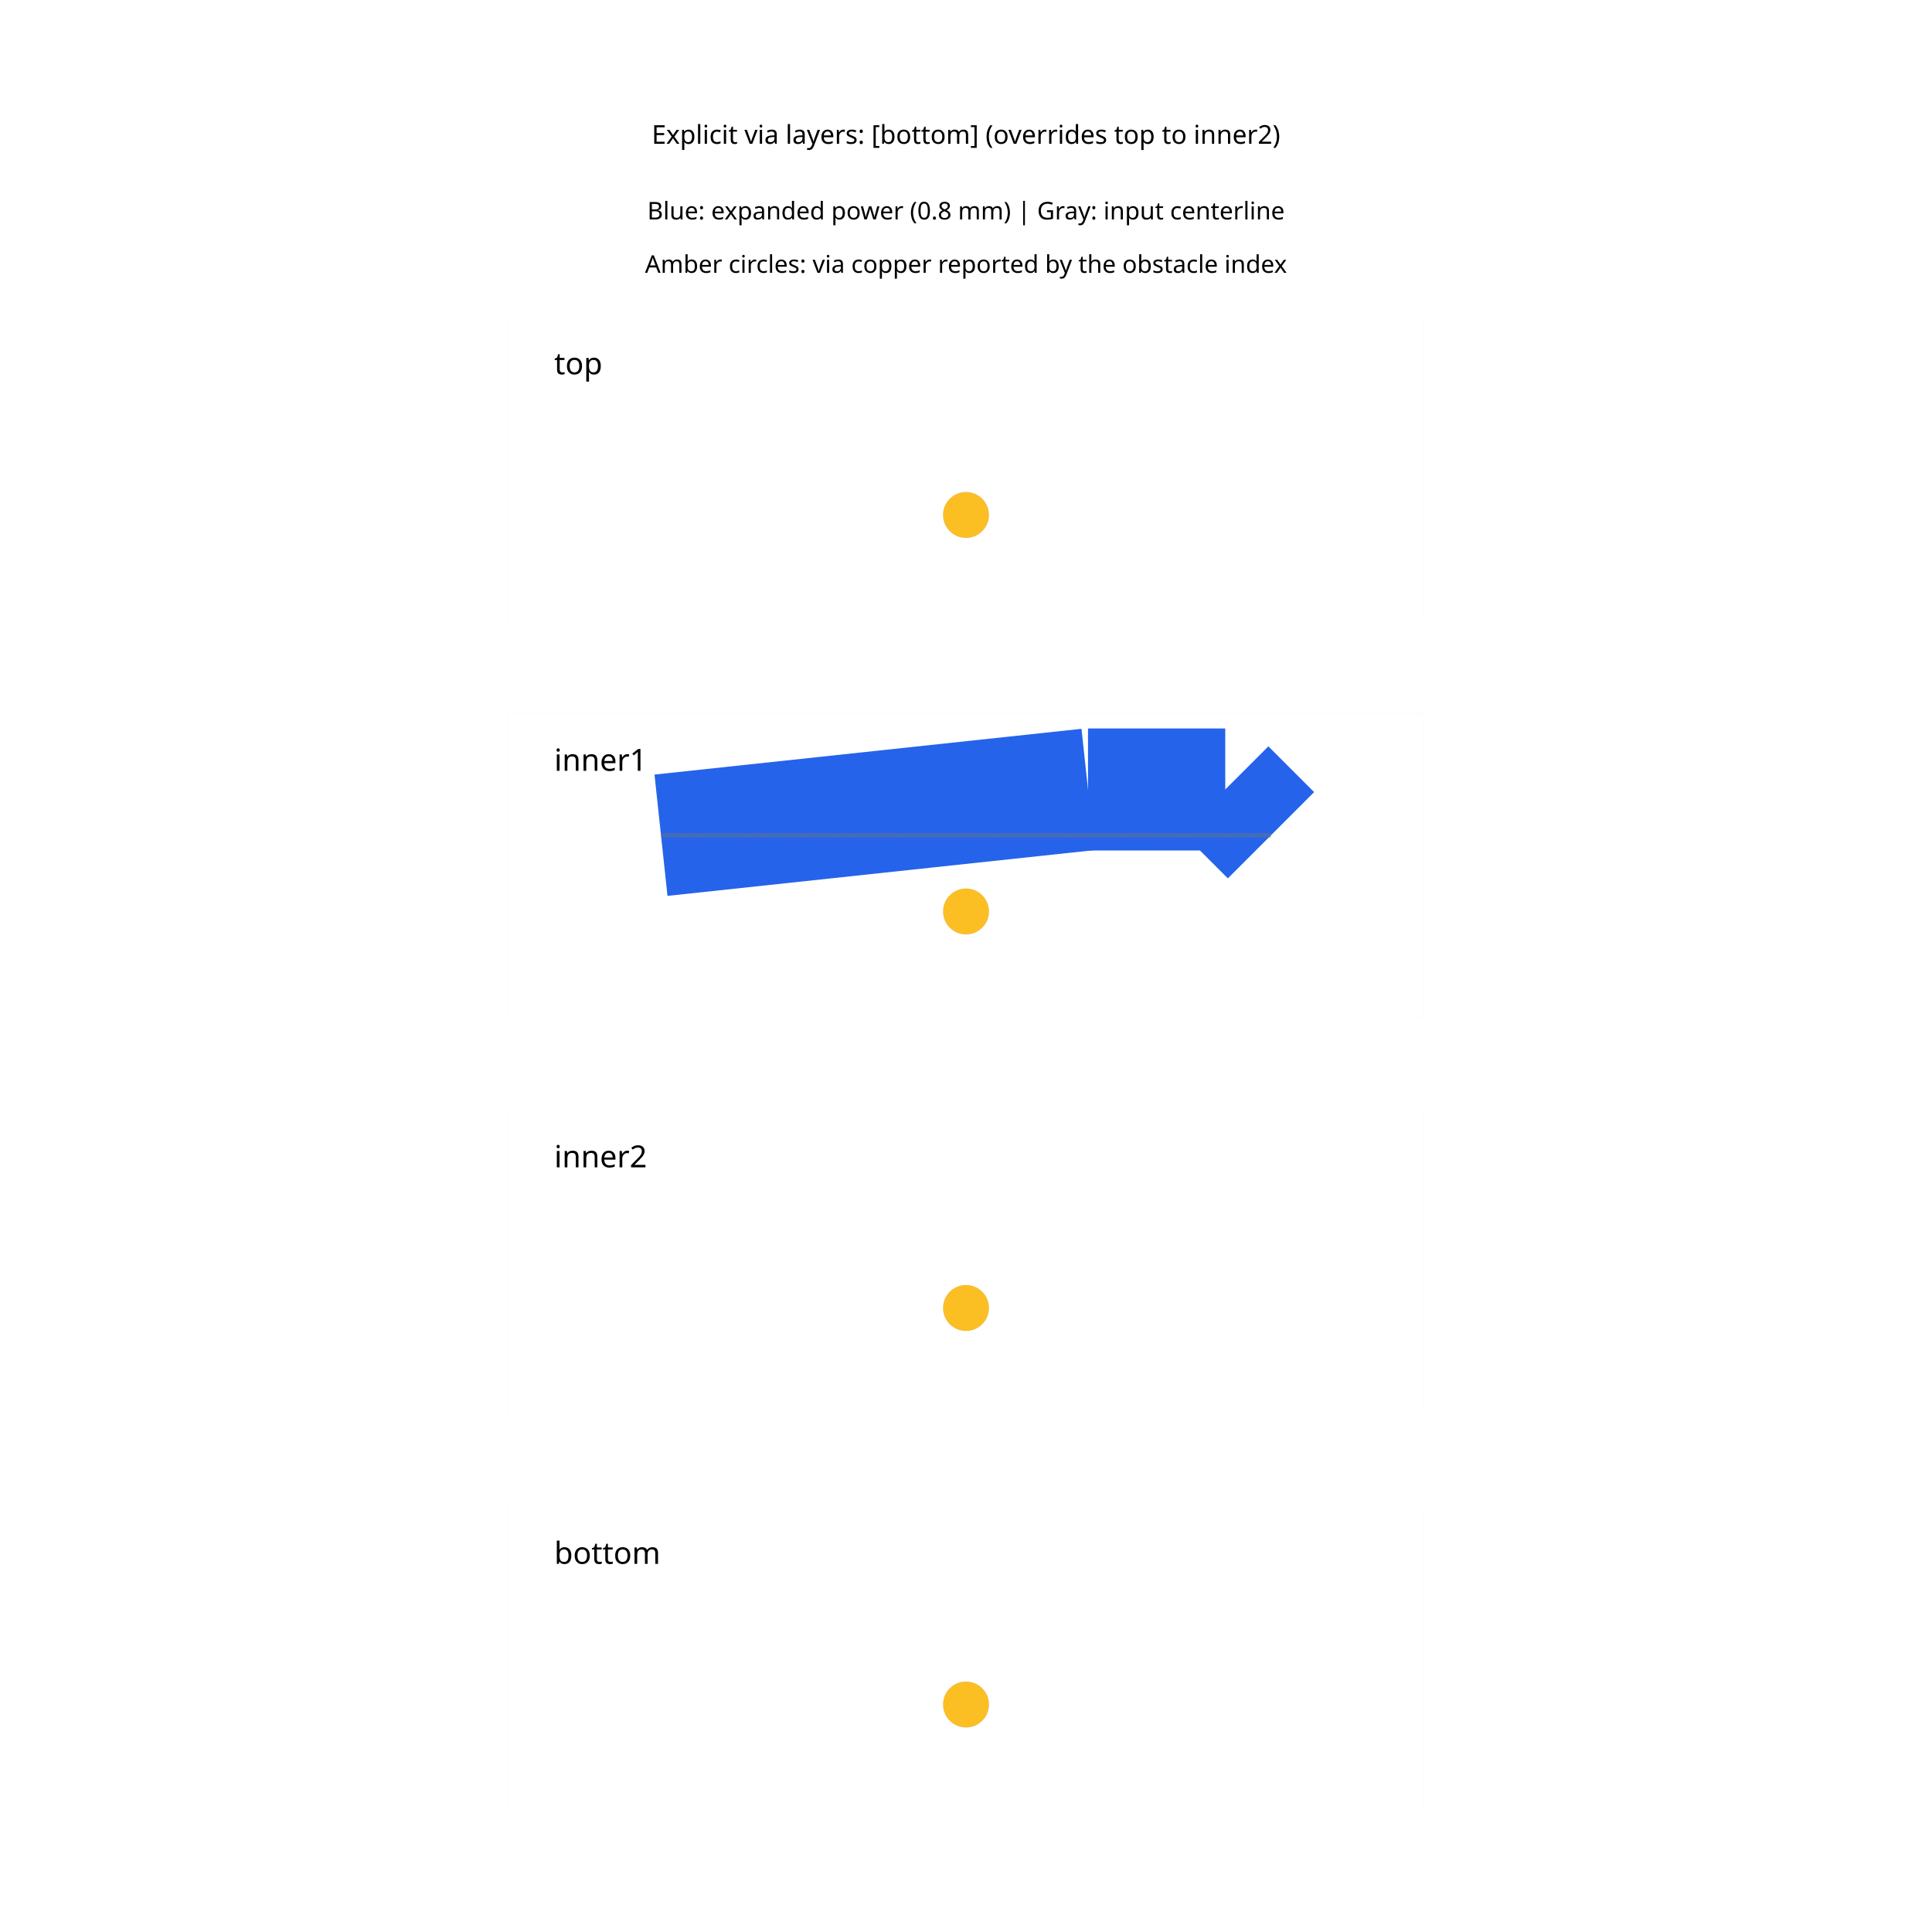
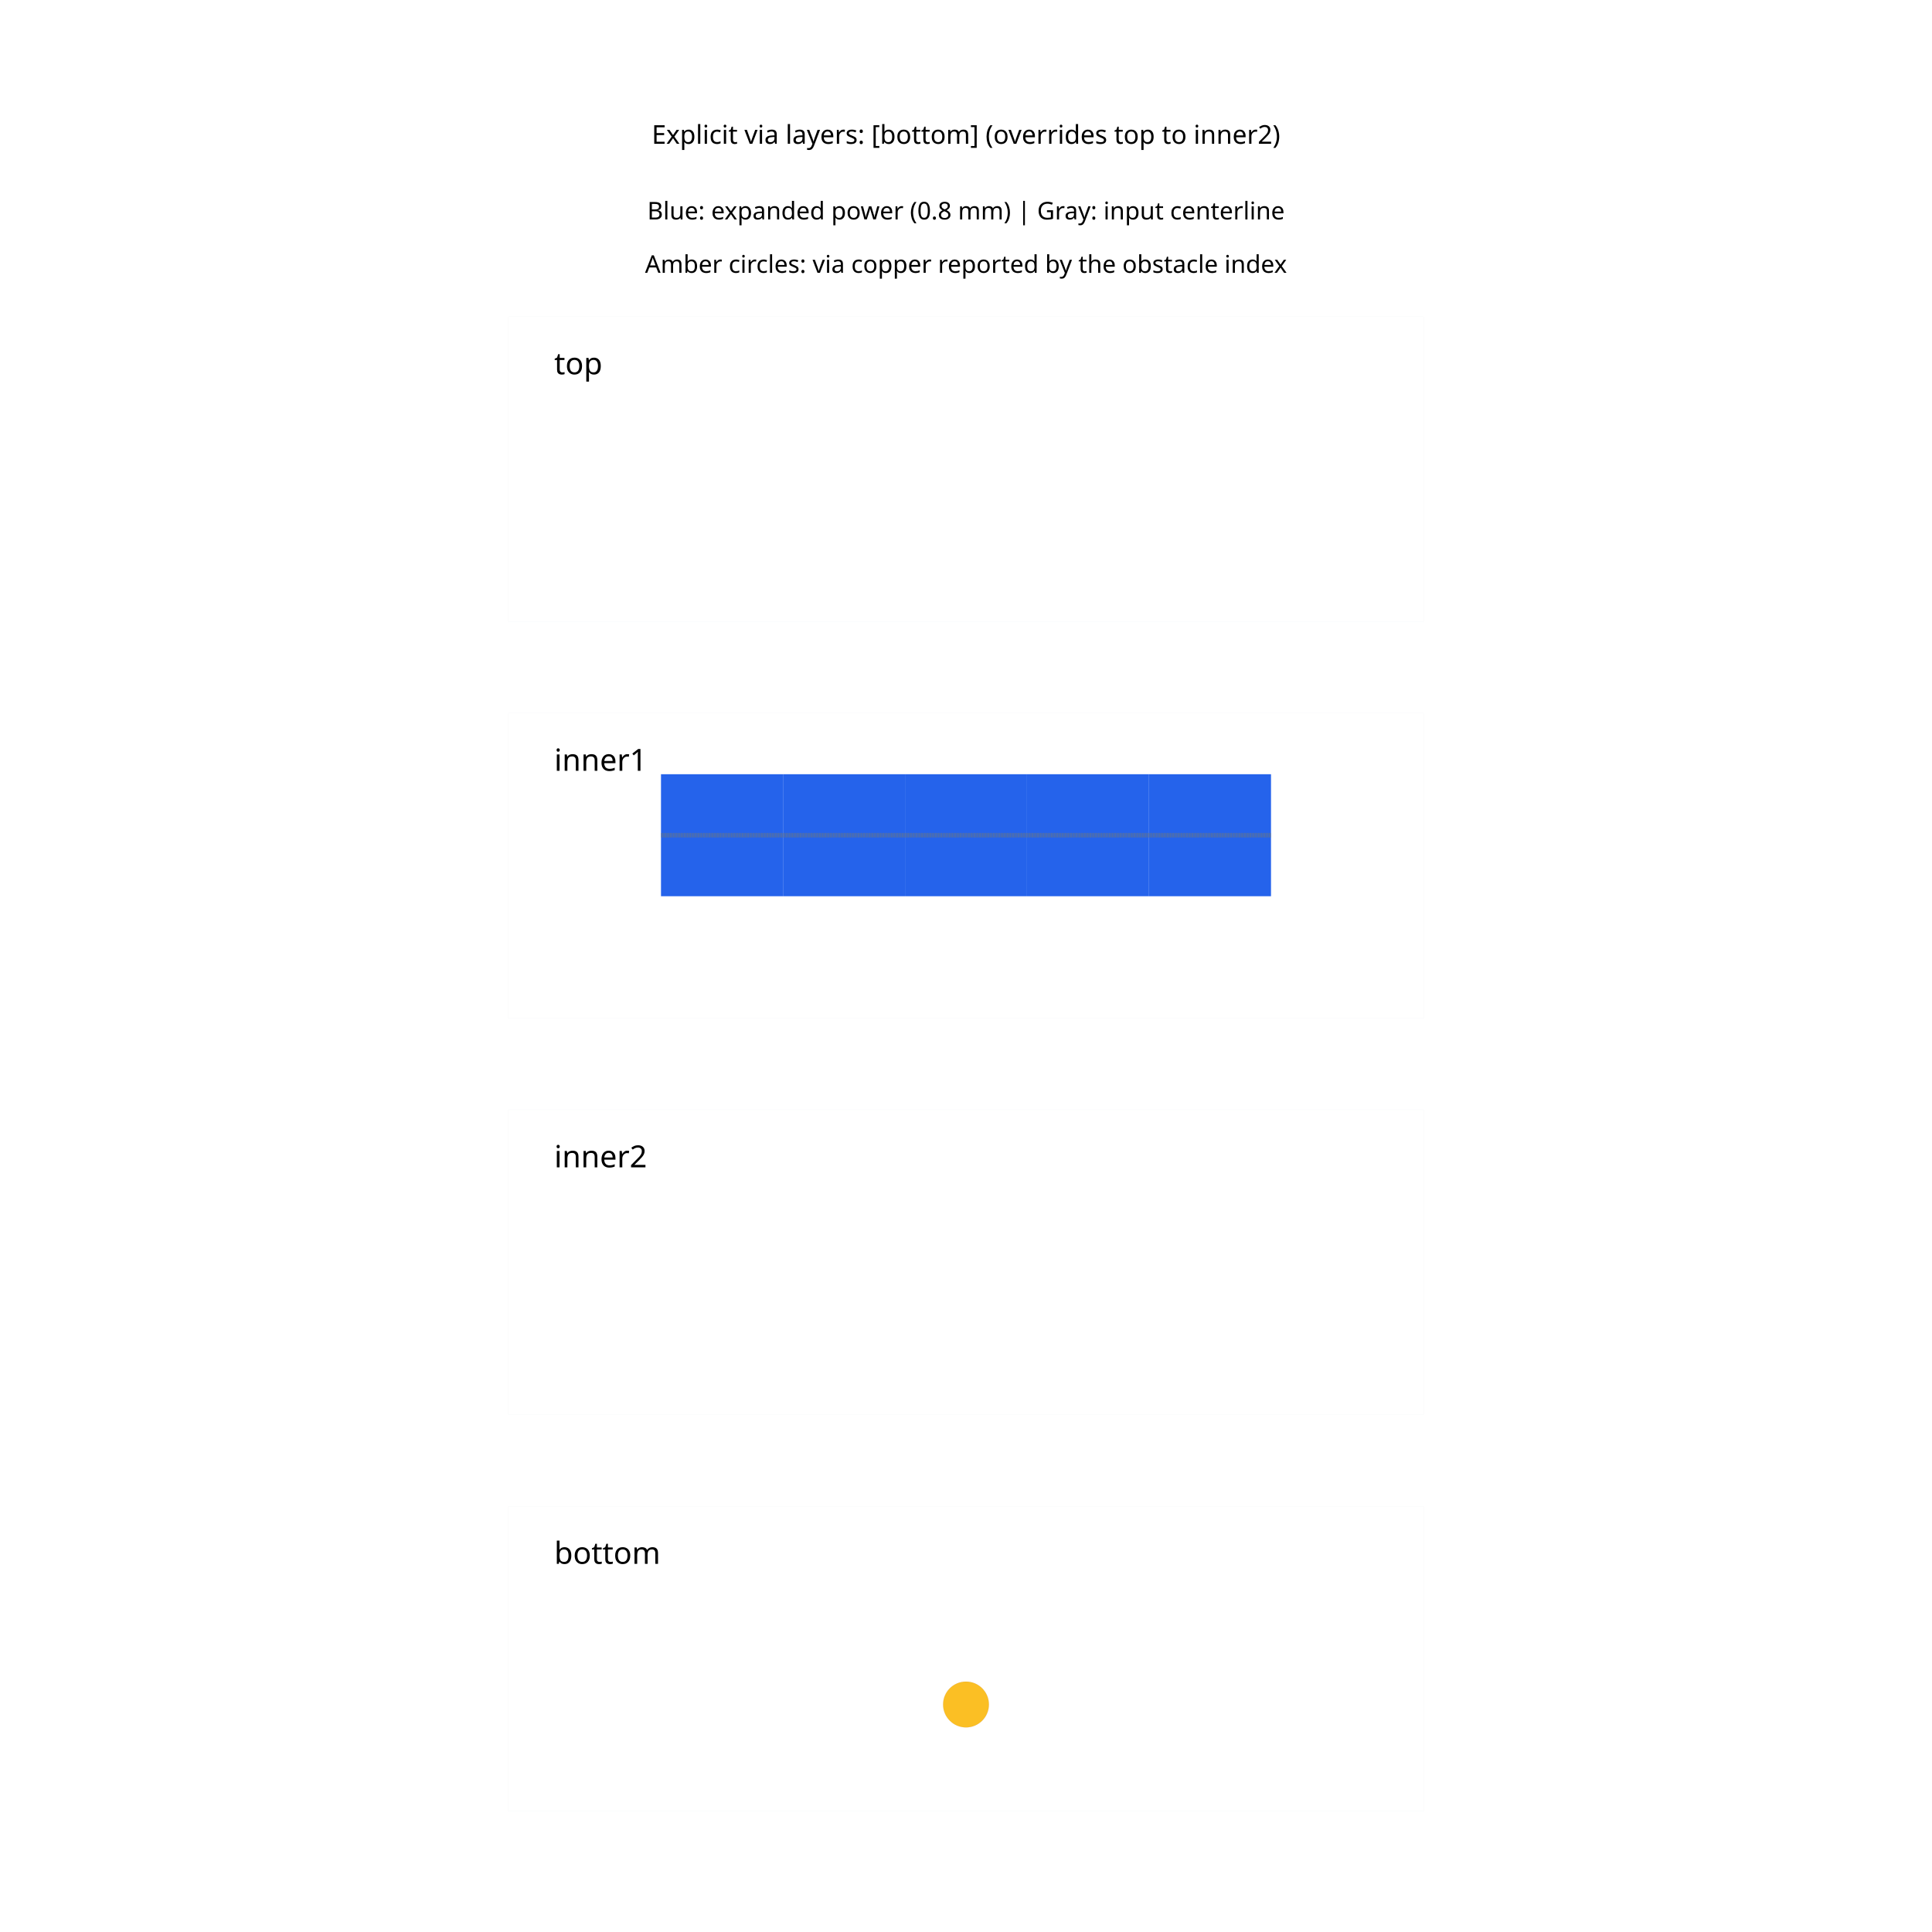
<svg xmlns="http://www.w3.org/2000/svg" width="640" height="640" viewBox="0 0 640 640">
  <rect width="100%" height="100%" fill="white" />
  <g>
-     <polyline data-points="-2,-2.1 0.7999999999999998,-1.7999999999999998" data-type="line" data-label="" points="218.963,276.68 360.415,261.525" fill="none" stroke="#2563eb" stroke-width="40.415" />
+     <polyline data-points="-2,-2.1 -1.2,-2.1" data-type="line" data-label="" points="218.963,276.68 259.378,276.68" fill="none" stroke="#2563eb" stroke-width="40.415" />
  </g>
  <g>
-     <polyline data-points="0.7999999999999998,-1.7999999999999998 1.6999999999999997,-1.7999999999999998" data-type="line" data-label="" points="360.415,261.525 405.882,261.525" fill="none" stroke="#2563eb" stroke-width="40.415" />
+     <polyline data-points="-1.2,-2.1 -0.3999999999999999,-2.1" data-type="line" data-label="" points="259.378,276.68 299.793,276.68" fill="none" stroke="#2563eb" stroke-width="40.415" />
  </g>
  <g>
-     <polyline data-points="1.6999999999999997,-1.7999999999999998 2,-2.1" data-type="line" data-label="" points="405.882,261.525 421.037,276.68" fill="none" stroke="#2563eb" stroke-width="40.415" />
+     <polyline data-points="-0.3999999999999999,-2.1 0.3999999999999999,-2.1" data-type="line" data-label="" points="299.793,276.68 340.207,276.68" fill="none" stroke="#2563eb" stroke-width="40.415" />
+   </g>
+   <g>
+     <polyline data-points="0.3999999999999999,-2.1 1.2000000000000002,-2.1" data-type="line" data-label="" points="340.207,276.68 380.622,276.68" fill="none" stroke="#2563eb" stroke-width="40.415" />
+   </g>
+   <g>
+     <polyline data-points="1.2000000000000002,-2.1 2,-2.1" data-type="line" data-label="" points="380.622,276.68 421.037,276.68" fill="none" stroke="#2563eb" stroke-width="40.415" />
  </g>
  <g>
    <polyline data-points="-2,-2.1 2,-2.1" data-type="line" data-label="" points="218.963,276.68 421.037,276.68" fill="none" stroke="#64748b" stroke-width="1.516" stroke-dasharray="0.1 0.1" />
  </g>
  <g>
    <rect data-type="rect" data-label="" data-x="0" data-y="0.3" x="168.444" y="104.917" width="303.112" height="101.037" fill="none" stroke="#cbd5e1" stroke-width="0.02" />
  </g>
  <g>
    <rect data-type="rect" data-label="" data-x="0" data-y="-2.3000000000000003" x="168.444" y="236.265" width="303.112" height="101.037" fill="none" stroke="#cbd5e1" stroke-width="0.02" />
  </g>
  <g>
    <rect data-type="rect" data-label="" data-x="0" data-y="-4.9" x="168.444" y="367.614" width="303.112" height="101.037" fill="none" stroke="#cbd5e1" stroke-width="0.02" />
  </g>
  <g>
    <rect data-type="rect" data-label="" data-x="0" data-y="-7.500000000000001" x="168.444" y="498.963" width="303.112" height="101.037" fill="none" stroke="#cbd5e1" stroke-width="0.02" />
  </g>
-   <circle data-type="circle" data-label="" data-x="0" data-y="0" cx="320" cy="170.591" r="7.578" fill="#fbbf24" stroke="#92400e" stroke-width="0.02" />
-   <circle data-type="circle" data-label="" data-x="0" data-y="-2.6" cx="320" cy="301.94" r="7.578" fill="#fbbf24" stroke="#92400e" stroke-width="0.02" />
-   <circle data-type="circle" data-label="" data-x="0" data-y="-5.2" cx="320" cy="433.288" r="7.578" fill="#fbbf24" stroke="#92400e" stroke-width="0.02" />
  <circle data-type="circle" data-label="" data-x="0" data-y="-7.800000000000001" cx="320" cy="564.637" r="7.578" fill="#fbbf24" stroke="#92400e" stroke-width="0.02" />
  <text data-type="text" data-label="Explicit via layers: [bottom] (overrides top to inner2)" data-x="0" data-y="2.5" x="320" y="44.294" fill="black" font-size="8.588" font-family="sans-serif" text-anchor="middle" dominant-baseline="central">Explicit via layers: [bottom] (overrides top to inner2)</text>
  <text data-type="text" data-label="Blue: expanded power (0.8 mm) | Gray: input centerline" data-x="0" data-y="2" x="320" y="69.553" fill="black" font-size="8.083" font-family="sans-serif" text-anchor="middle" dominant-baseline="central">Blue: expanded power (0.8 mm) | Gray: input centerline</text>
  <text data-type="text" data-label="Amber circles: via copper reported by the obstacle index" data-x="0" data-y="1.65" x="320" y="87.235" fill="black" font-size="8.083" font-family="sans-serif" text-anchor="middle" dominant-baseline="central">Amber circles: via copper reported by the obstacle index</text>
  <text data-type="text" data-label="top" data-x="-2.7" data-y="1" x="183.599" y="120.072" fill="black" font-size="10.104" font-family="sans-serif" text-anchor="start" dominant-baseline="central">top</text>
  <text data-type="text" data-label="inner1" data-x="-2.7" data-y="-1.6" x="183.599" y="251.421" fill="black" font-size="10.104" font-family="sans-serif" text-anchor="start" dominant-baseline="central">inner1</text>
  <text data-type="text" data-label="inner2" data-x="-2.7" data-y="-4.2" x="183.599" y="382.77" fill="black" font-size="10.104" font-family="sans-serif" text-anchor="start" dominant-baseline="central">inner2</text>
  <text data-type="text" data-label="bottom" data-x="-2.7" data-y="-6.800000000000001" x="183.599" y="514.118" fill="black" font-size="10.104" font-family="sans-serif" text-anchor="start" dominant-baseline="central">bottom</text>
  <g id="crosshair" style="display: none">
    <line id="crosshair-h" y1="0" y2="640" stroke="#666" stroke-width="0.5" />
    <line id="crosshair-v" x1="0" x2="640" stroke="#666" stroke-width="0.5" />
    <text id="coordinates" font-family="monospace" font-size="12" fill="#666" />
  </g>
</svg>
